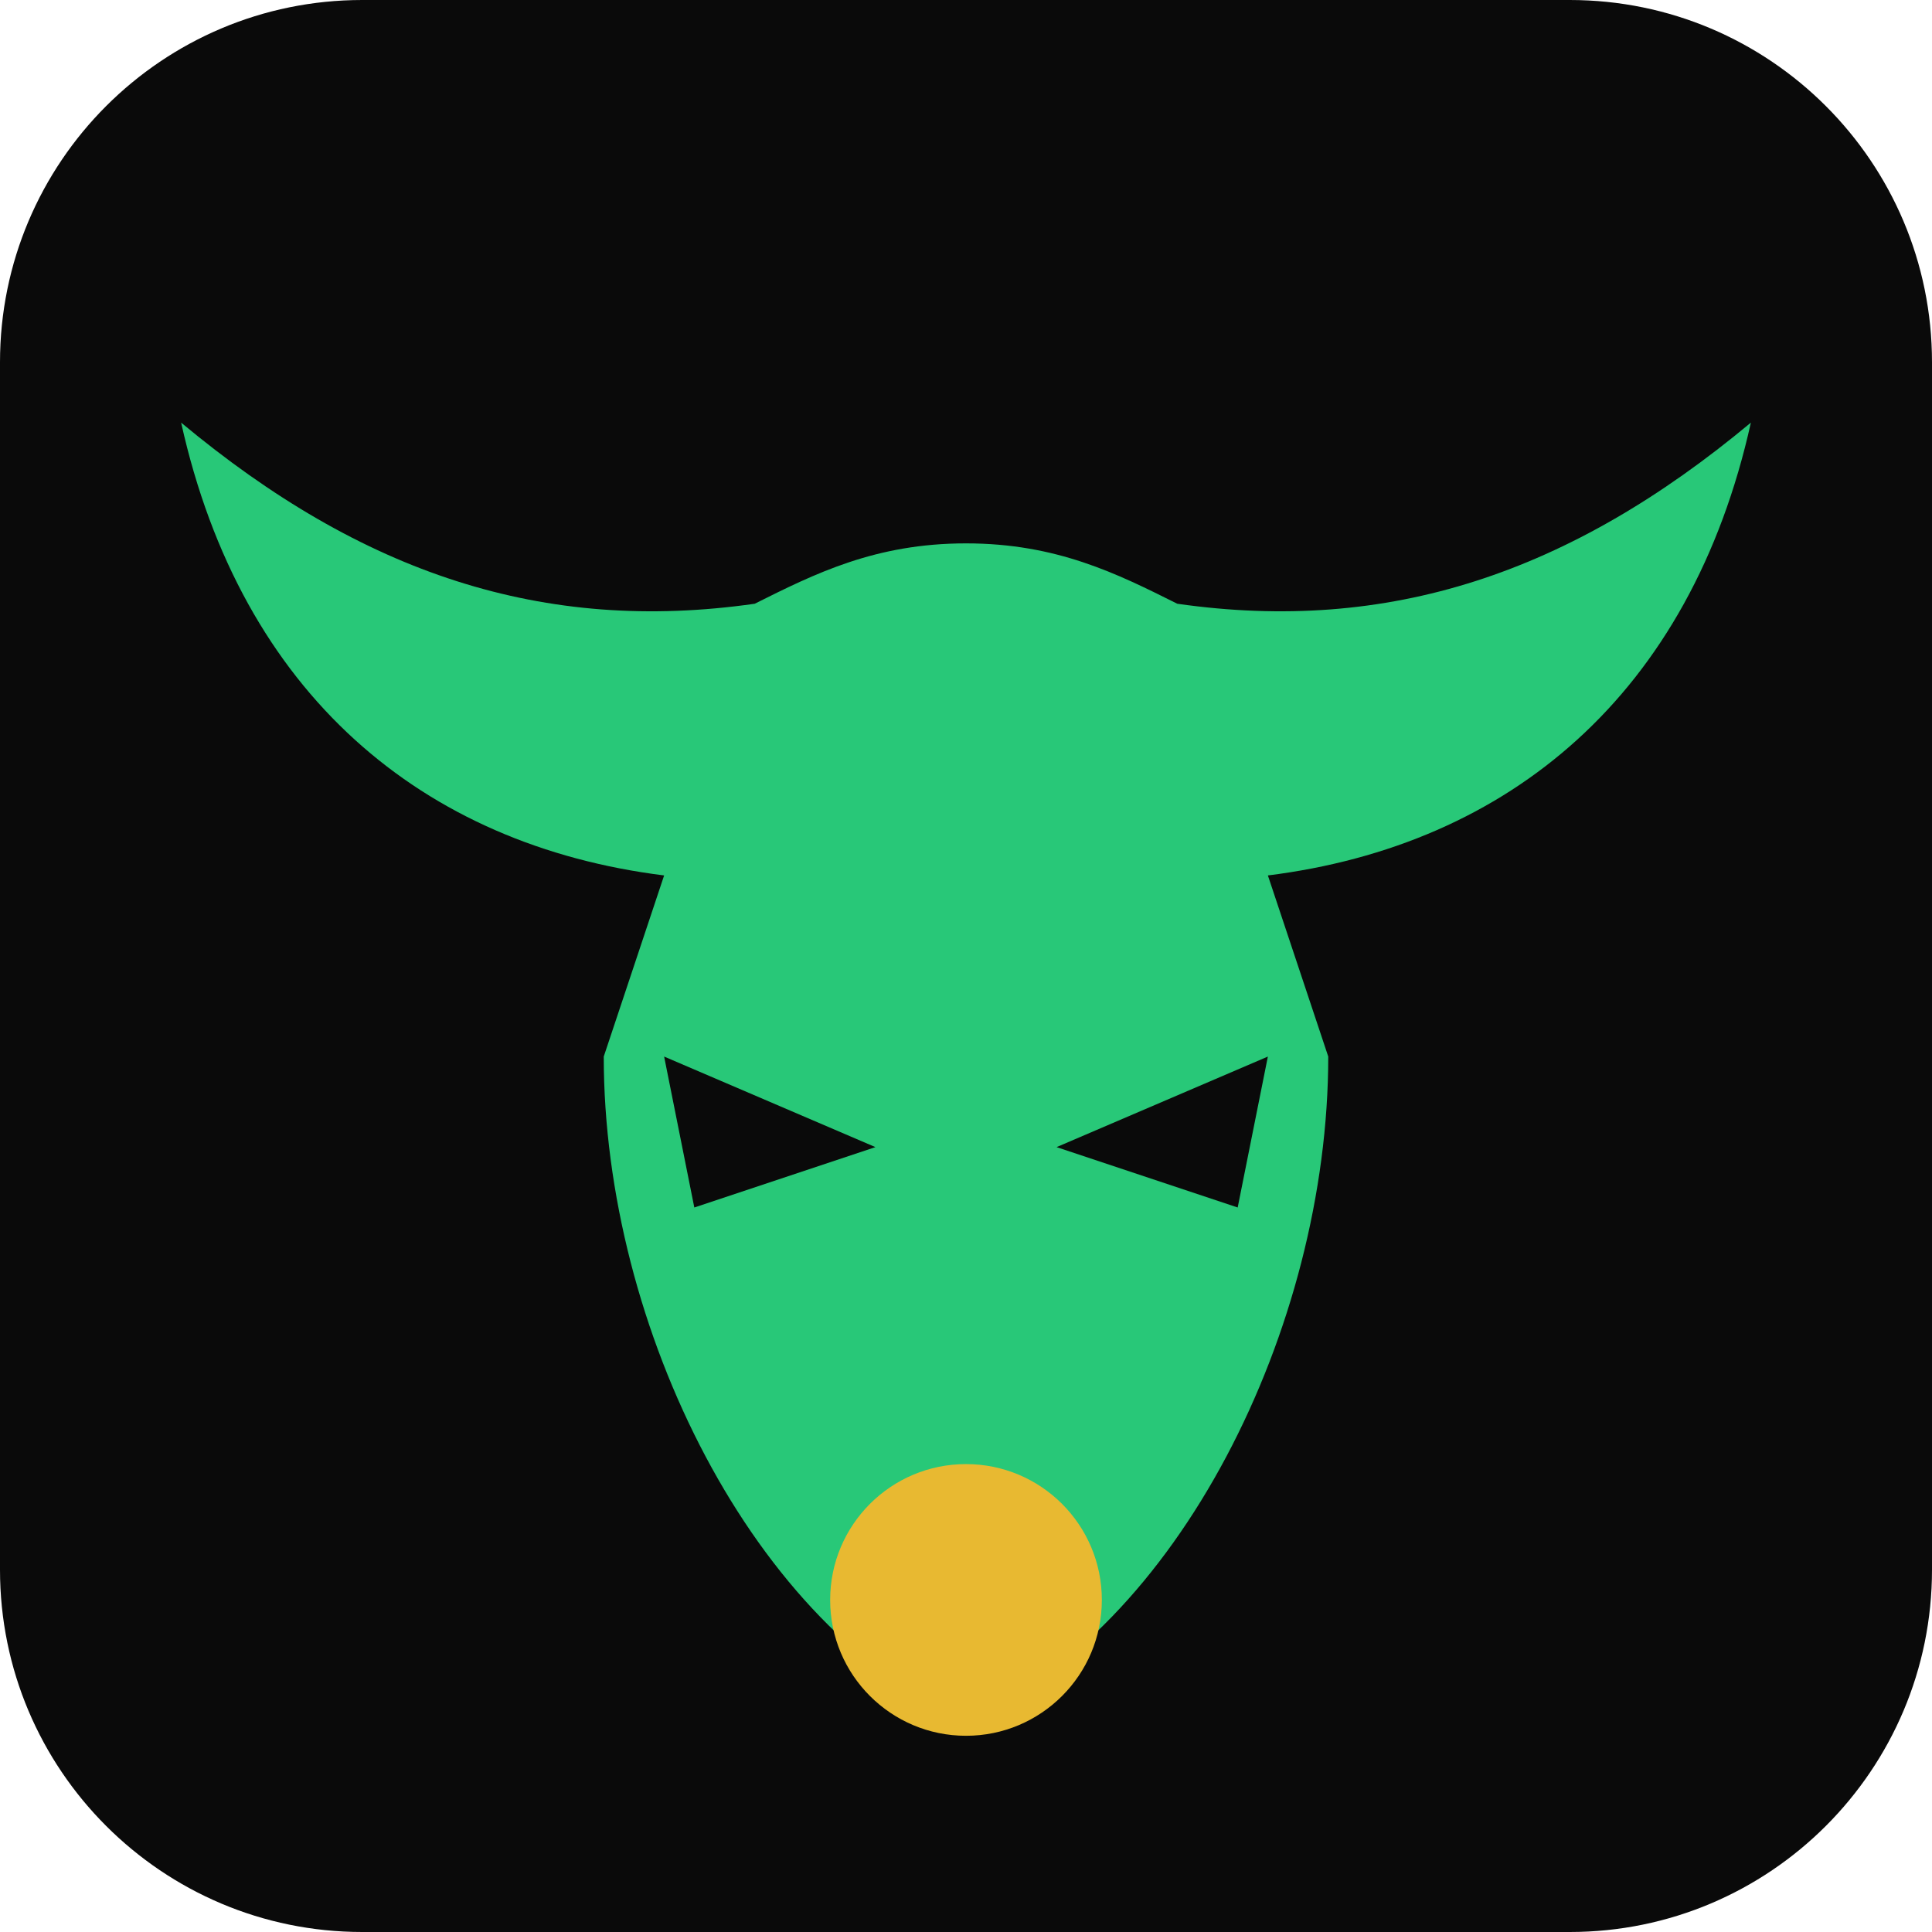
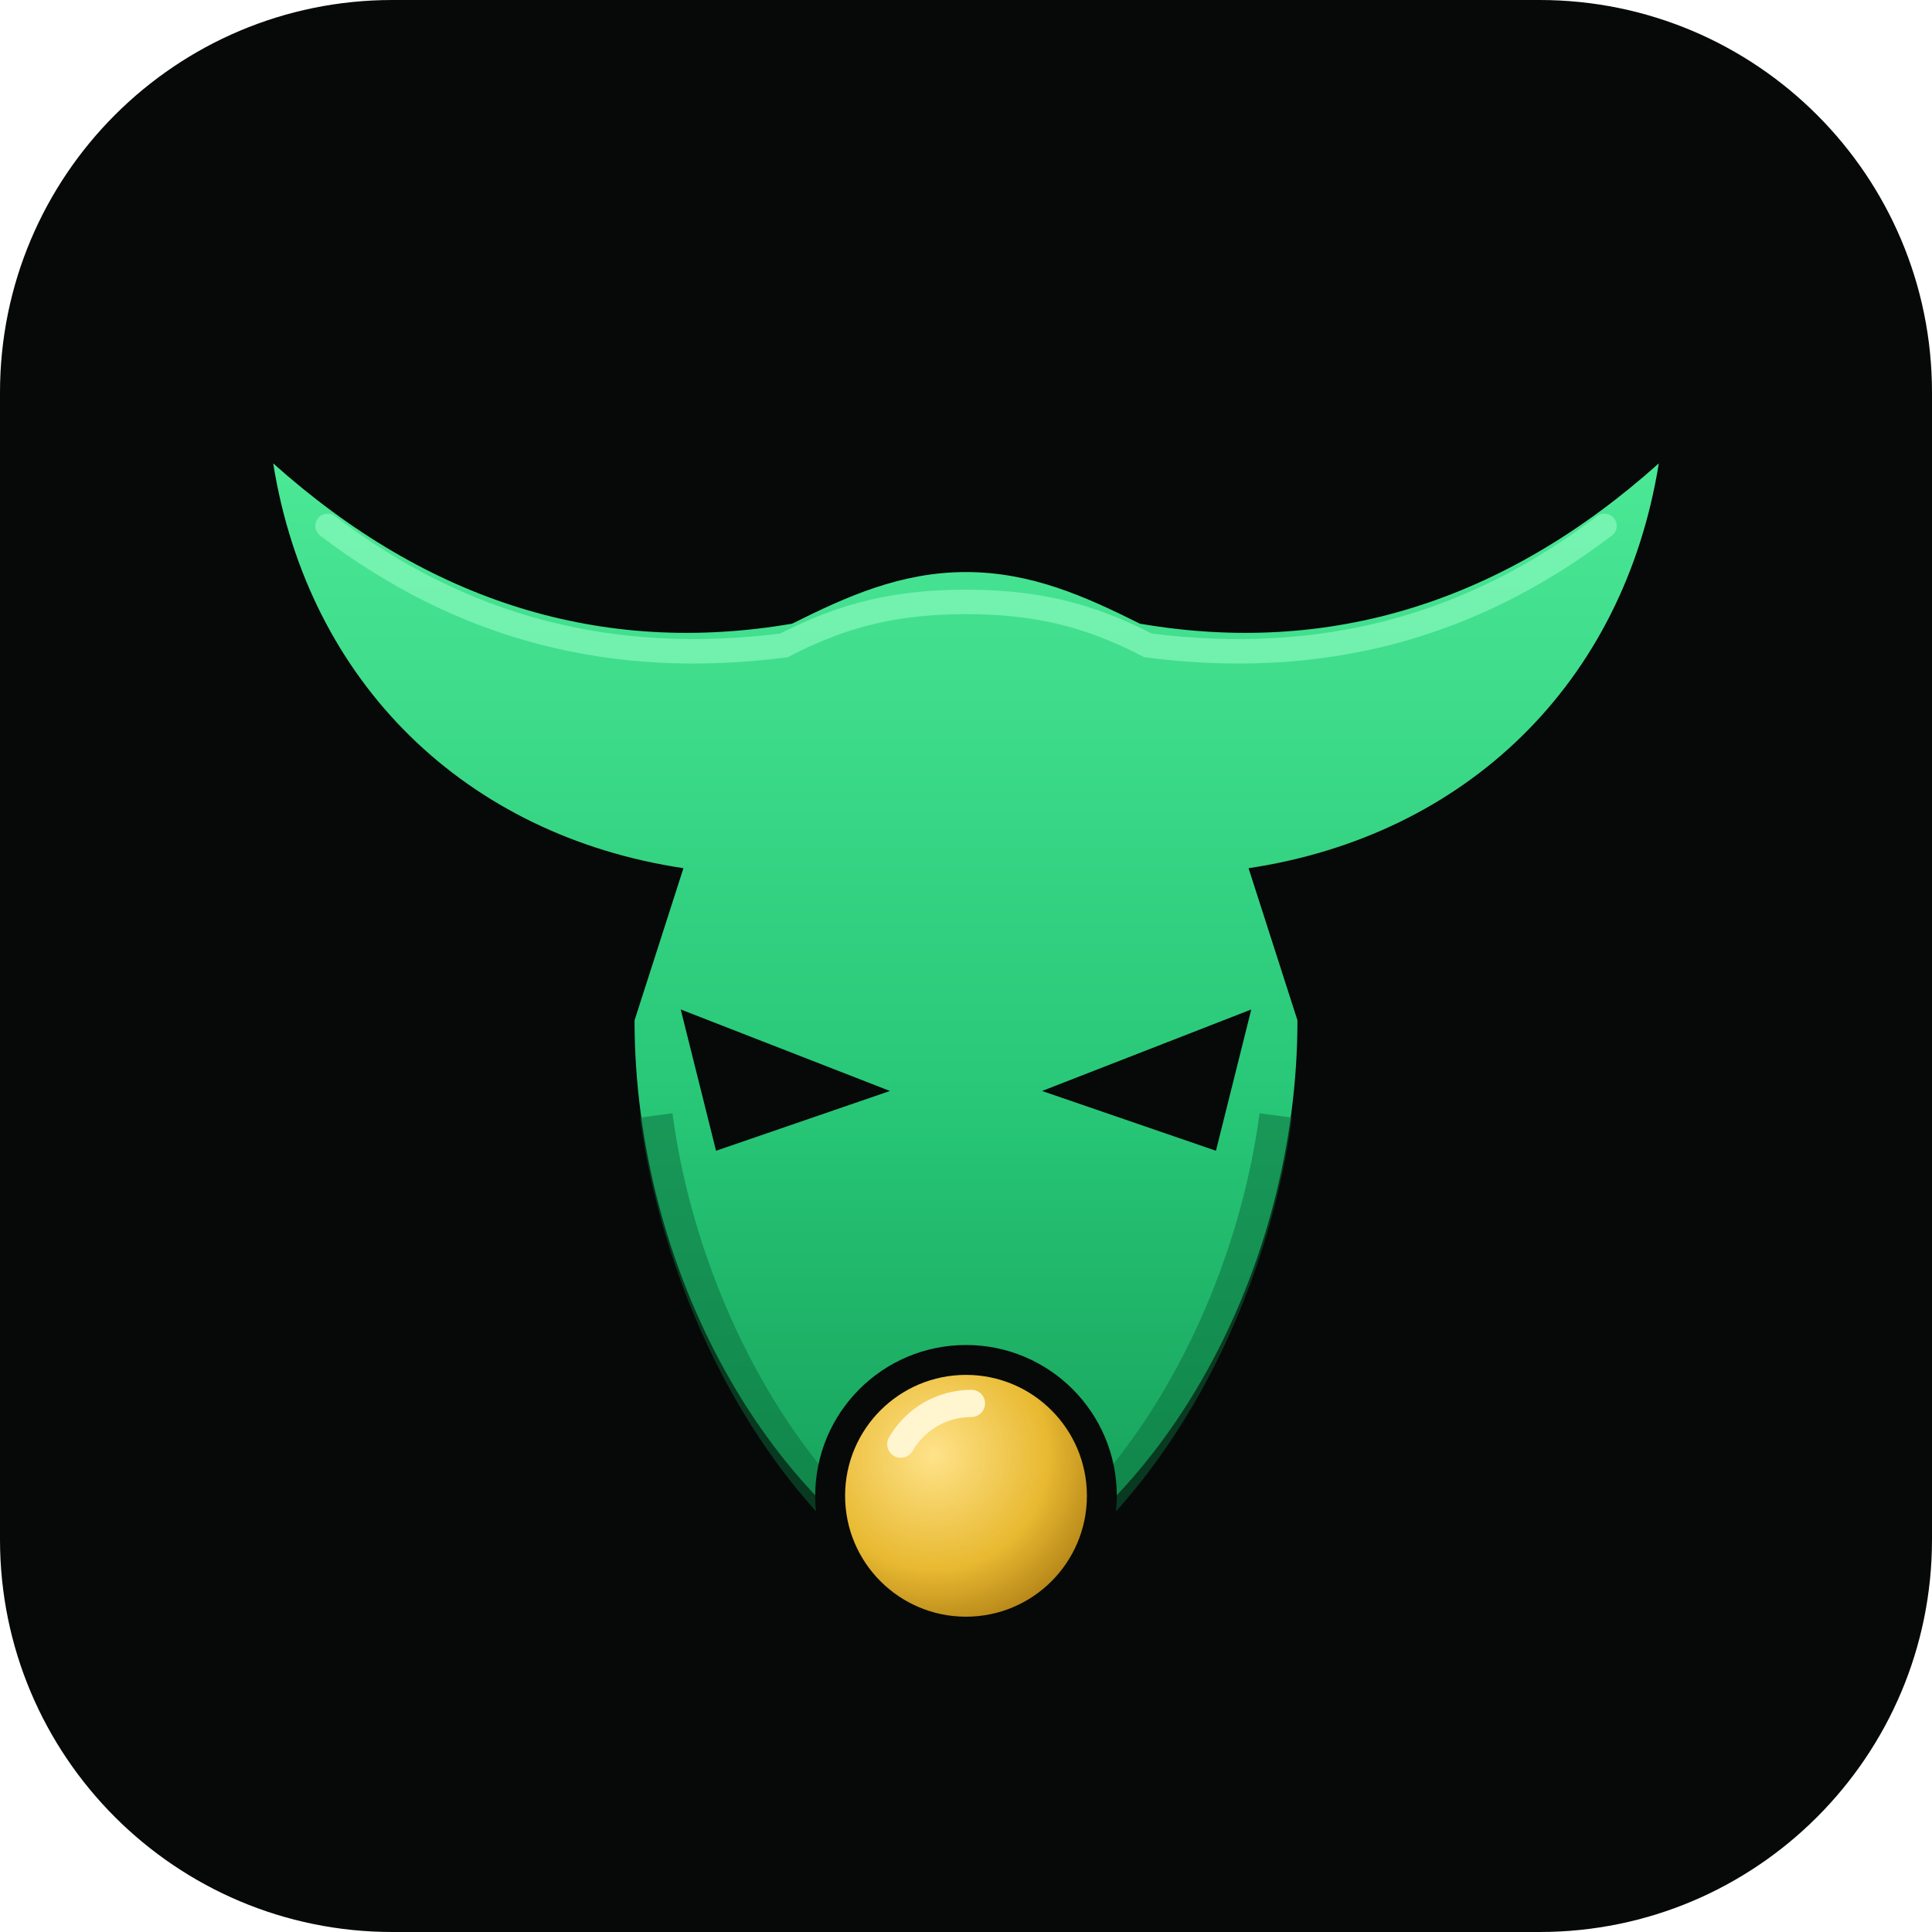
<svg xmlns="http://www.w3.org/2000/svg" viewBox="0 0 64 64">
-   <rect width="64" height="64" rx="12" fill="#0a0a0a" />
-   <path fill="#28C878" d="M6 14c2 9 8 14 16 15l-2 6c0 9 5 19 12 22 7-3 12-13 12-22l-2-6c8-1 14-6 16-15-6 5-12 7-19 6-2-1-4-2-7-2s-5 1-7 2c-7 1-13-1-19-6z" />
-   <path fill="#0a0a0a" d="M22 35l7 3-6 2zM42 35l-7 3 6 2z" />
-   <circle cx="32" cy="53" r="4.5" fill="#E8B931" />
+   <defs>
+     <linearGradient id="g" x1="0" y1="0" x2="0" y2="1">
+       <stop offset="0" stop-color="#4BE896" />
+       <stop offset=".55" stop-color="#28C878" />
+       <stop offset="1" stop-color="#139A55" />
+     </linearGradient>
+     <radialGradient id="c" cx=".38" cy=".35" r=".7">
+       <stop offset="0" stop-color="#FFE38A" />
+       <stop offset=".6" stop-color="#E8B931" />
+       <stop offset="1" stop-color="#A97A12" />
+     </radialGradient>
+     <clipPath id="h">
+       <path id="hp" d="M32 18.5C29.6 18.5 27.6 19.4 25.6 20.4C18.6 21.6 12.2 19.6 6.5 14.5C7.8 22.6 13.6 28.2 21.6 29.4L19.8 35C19.8 44 24.6 53.2 32 56.5" />
+     </clipPath>
+   </defs>
+   <rect width="64" height="64" rx="13" fill="#070908" />
+   <g transform="translate(32 32) scale(0.9) translate(-32 -33)">
+     <g id="head">
+       <path d="M32 18.5C29.6 18.5 27.6 19.4 25.6 20.4C18.6 21.6 12.2 19.6 6.5 14.5C7.8 22.6 13.6 28.2 21.6 29.4L19.8 35C19.8 44 24.6 53.2 32 56.5L32 18.5Z" fill="url(#g)" />
+       <path d="M32 18.5C29.6 18.5 27.6 19.4 25.6 20.4C18.6 21.6 12.2 19.6 6.5 14.5C7.8 22.6 13.6 28.2 21.6 29.4L19.8 35C19.8 44 24.6 53.2 32 56.5L32 18.5Z" fill="url(#g)" transform="matrix(-1 0 0 1 64 0)" />
+     </g>
+     <path d="M8.5 16.8C13.5 20.6 19 22 25.3 21.2 27.6 20 29.6 19.6 32 19.6 34.4 19.6 36.4 20 38.7 21.2 45 22 50.5 20.6 55.5 16.8" fill="none" stroke="#9BFFC9" stroke-opacity=".55" stroke-width=".9" stroke-linecap="round" />
+     <path d="M21.5 34.6 29.2 37.6 22.8 39.8Z M42.5 34.6 34.8 37.6 41.2 39.8Z" fill="#070908" />
+     <path d="M32 56.5C26 53.8 21.6 46 20.6 38.5" fill="none" stroke="#0B6B3A" stroke-opacity=".5" stroke-width="1.2" />
+     <path d="M32 56.5C38 53.8 42.4 46 43.4 38.5" fill="none" stroke="#0B6B3A" stroke-opacity=".5" stroke-width="1.2" />
+     <circle cx="32" cy="52.5" r="5" fill="url(#c)" stroke="#070908" stroke-width="1.1" />
+     <path d="M29.6 50.6a3 3 0 0 1 2.6-1.5" fill="none" stroke="#FFF6D0" stroke-width="1" stroke-linecap="round" />
+   </g>
</svg>
